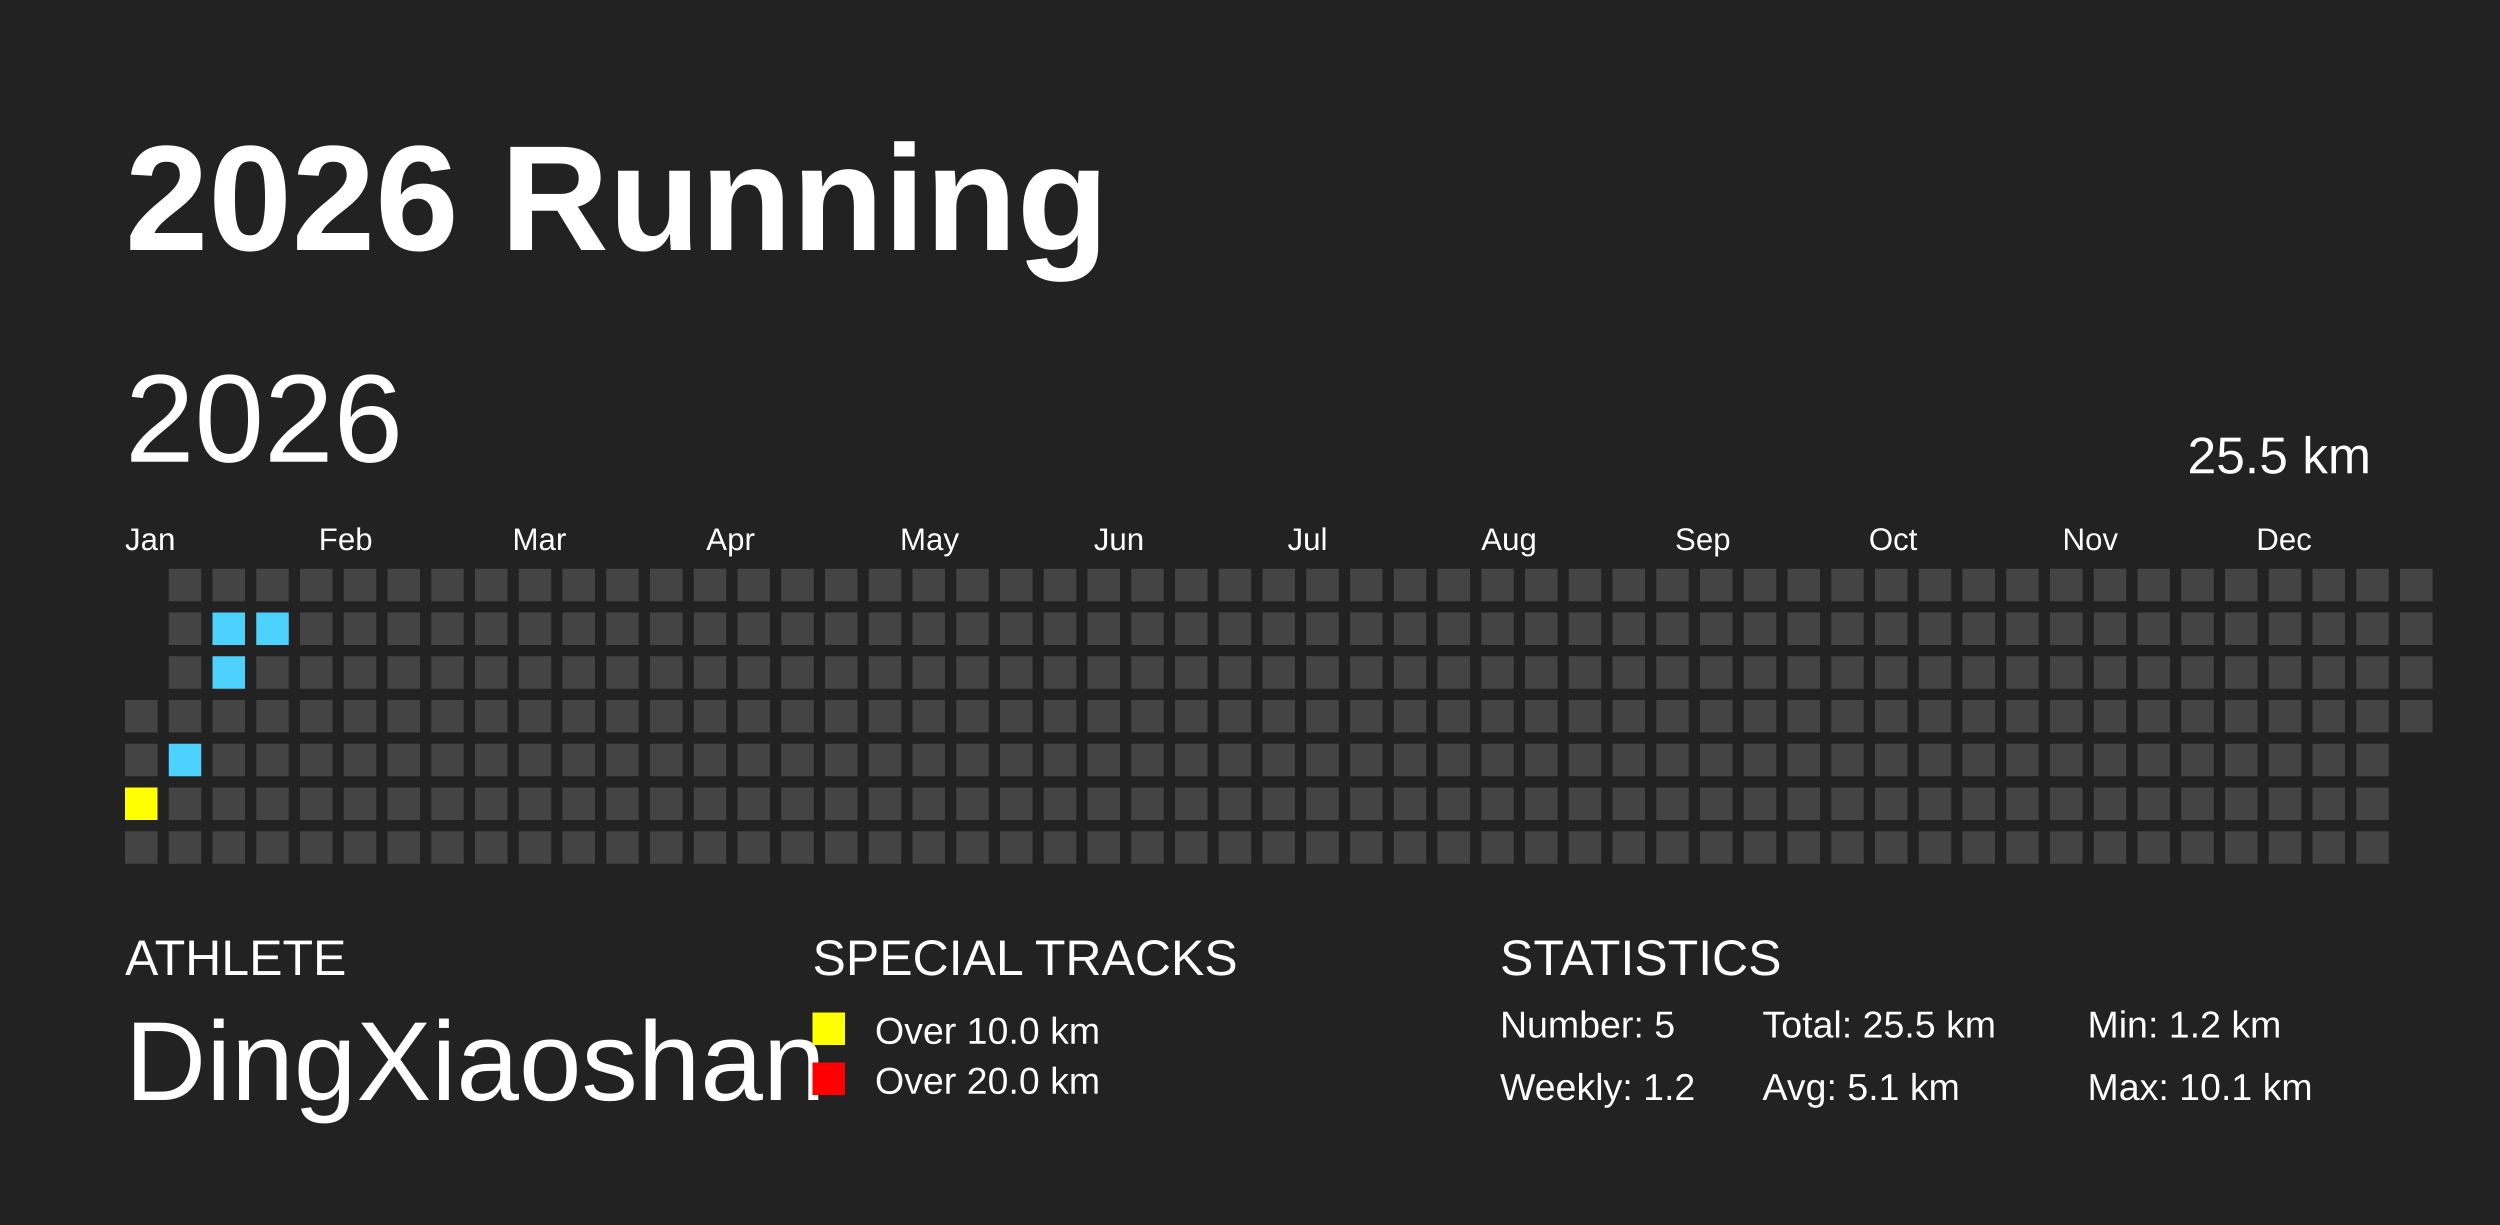
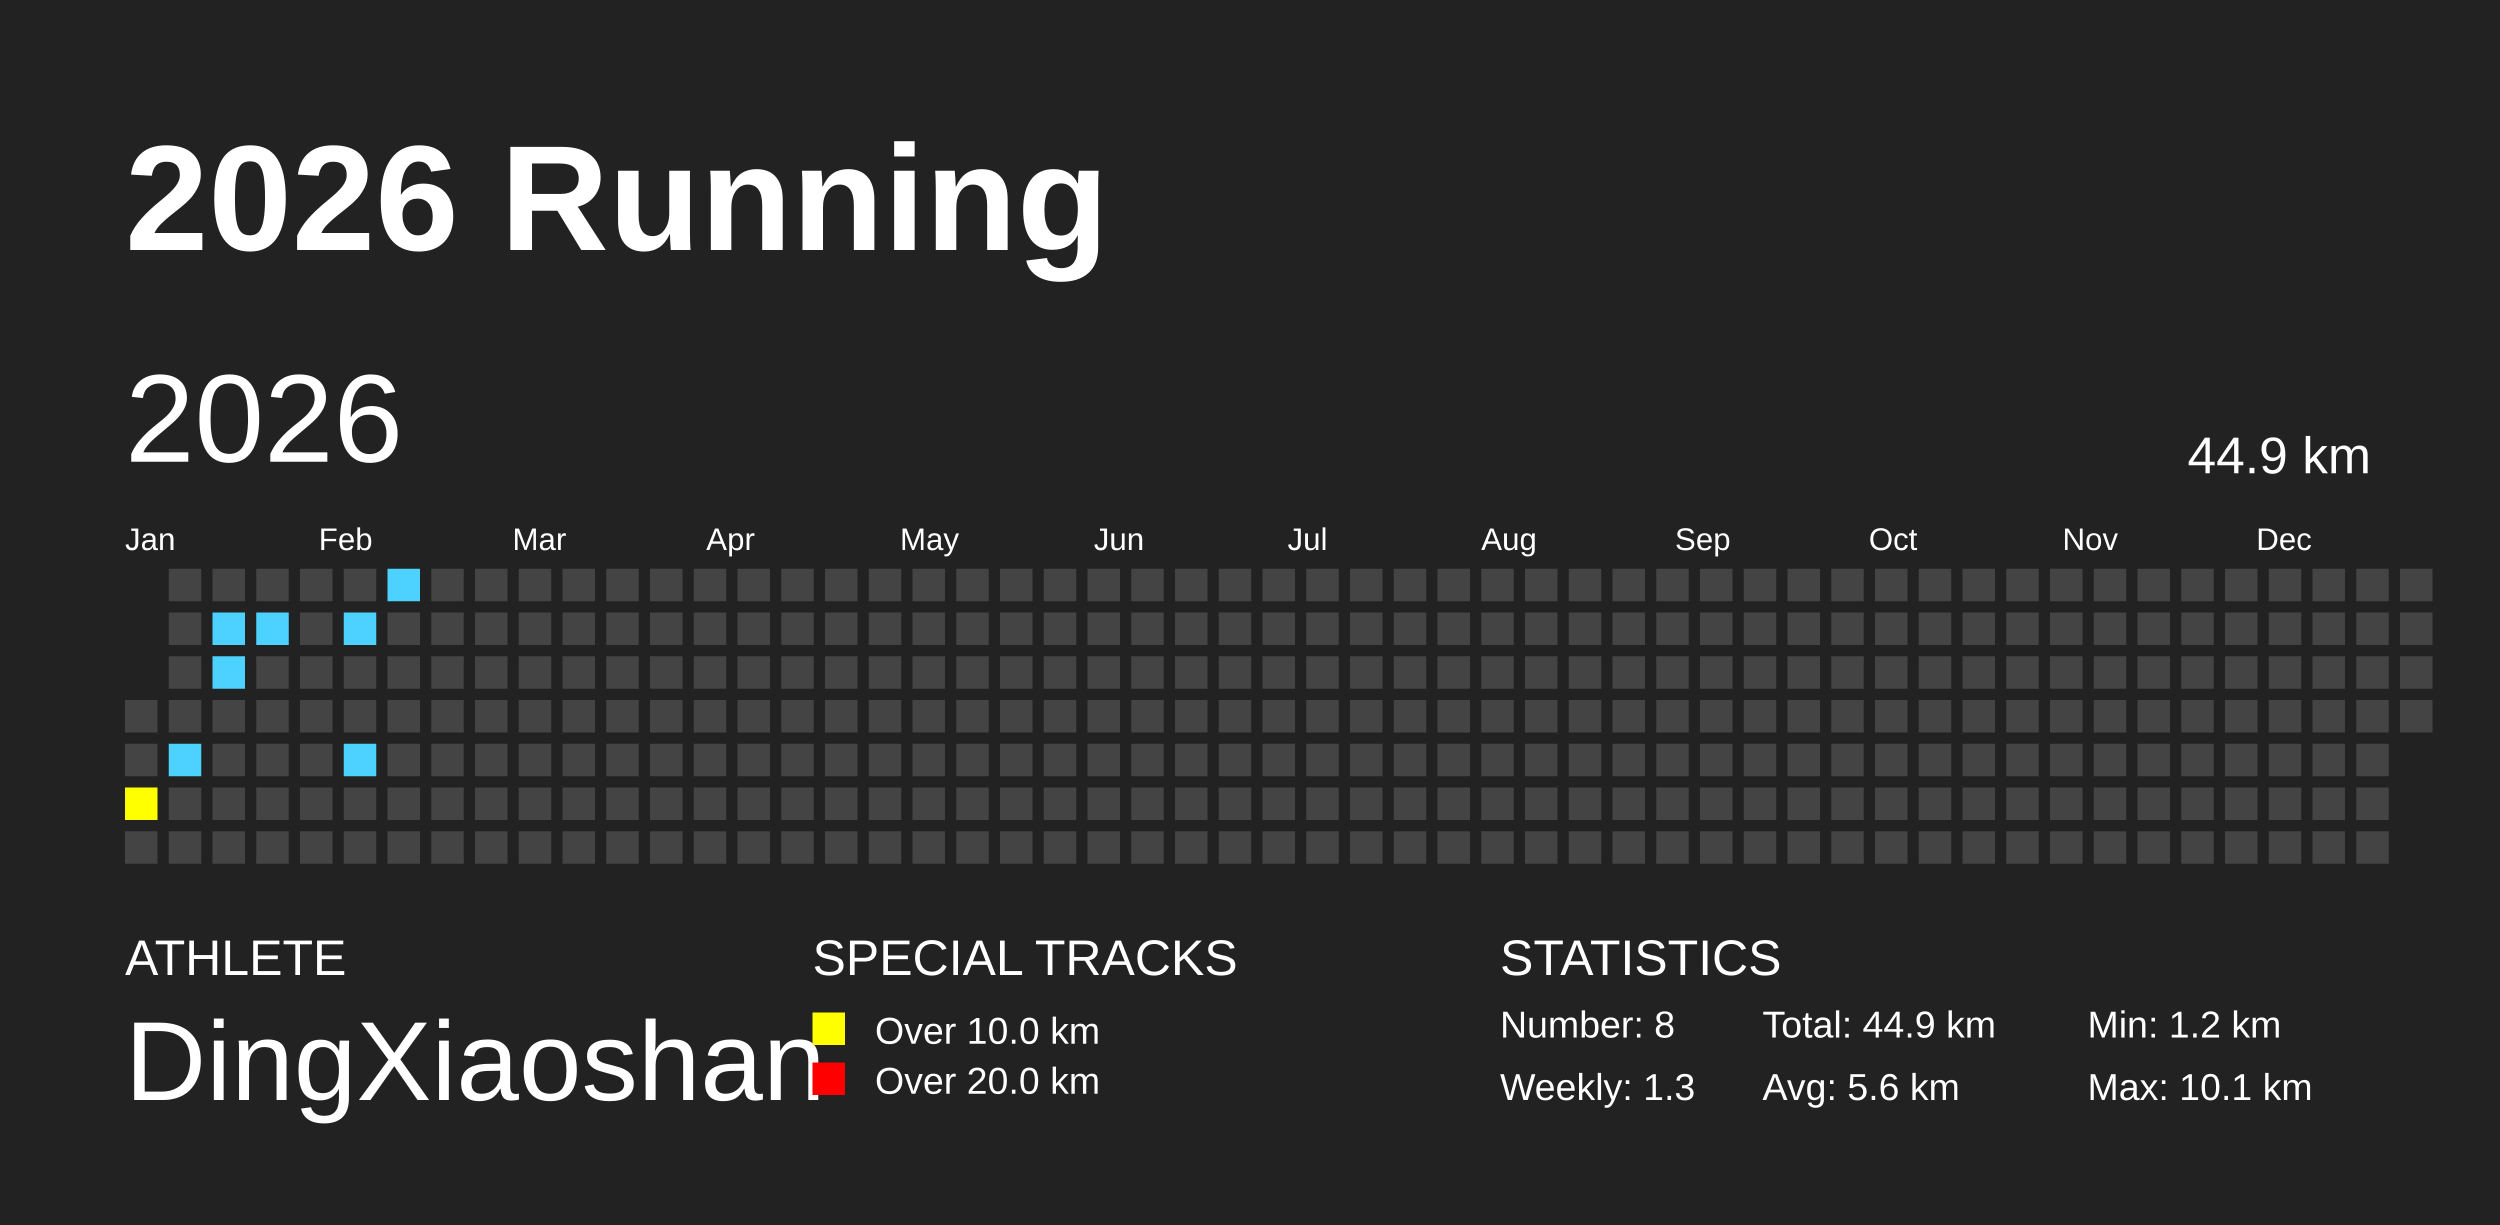
<svg xmlns="http://www.w3.org/2000/svg" baseProfile="full" height="98mm" version="1.1" viewBox="0,0,200,98" width="200mm">
  <defs />
  <rect fill="#222222" height="98" width="200" x="0" y="0" />
  <text fill="#FFFFFF" style="font-size:12px; font-family:Arial; font-weight:bold;" x="10" y="20">2026 Running</text>
  <text fill="#FFFFFF" style="font-size:4px; font-family:Arial" x="10" y="78">ATHLETE</text>
  <text fill="#FFFFFF" style="font-size:9px; font-family:Arial" x="10" y="88">DingXiaoshan</text>
  <text fill="#FFFFFF" style="font-size:4px; font-family:Arial" x="65" y="78">SPECIAL TRACKS</text>
  <rect fill="yellow" height="2.6" width="2.6" x="65" y="81" />
  <text fill="#FFFFFF" style="font-size:3px; font-family:Arial" x="70" y="83.5">Over 10.0 km</text>
  <rect fill="red" height="2.6" width="2.6" x="65" y="85" />
  <text fill="#FFFFFF" style="font-size:3px; font-family:Arial" x="70" y="87.5">Over 20.0 km</text>
  <text fill="#FFFFFF" style="font-size:4px; font-family:Arial" x="120" y="78">STATISTICS</text>
-   <text fill="#FFFFFF" style="font-size:3px; font-family:Arial" x="120" y="83">Number: 5</text>
-   <text fill="#FFFFFF" style="font-size:3px; font-family:Arial" x="120" y="88">Weekly: 1.2</text>
-   <text fill="#FFFFFF" style="font-size:3px; font-family:Arial" x="141" y="83">Total: 25.5 km</text>
-   <text fill="#FFFFFF" style="font-size:3px; font-family:Arial" x="141" y="88">Avg: 5.1 km</text>
+   <text fill="#FFFFFF" style="font-size:3px; font-family:Arial" x="120" y="83">Number: 8</text>
+   <text fill="#FFFFFF" style="font-size:3px; font-family:Arial" x="120" y="88">Weekly: 1.3</text>
+   <text fill="#FFFFFF" style="font-size:3px; font-family:Arial" x="141" y="83">Total: 44.9 km</text>
+   <text fill="#FFFFFF" style="font-size:3px; font-family:Arial" x="141" y="88">Avg: 5.6 km</text>
  <text fill="#FFFFFF" style="font-size:3px; font-family:Arial" x="167" y="83">Min: 1.2 km</text>
  <text fill="#FFFFFF" style="font-size:3px; font-family:Arial" x="167" y="88">Max: 10.1 km</text>
  <text dominant-baseline="hanging" fill="#FFFFFF" style="font-size:10.0px; font-family:Arial;" x="10" y="30">2026</text>
-   <text dominant-baseline="hanging" fill="#FFFFFF" style="font-size:4.125px; font-family:Arial;" x="175" y="35">25.5 km</text>
+   <text dominant-baseline="hanging" fill="#FFFFFF" style="font-size:4.125px; font-family:Arial;" x="175" y="35">44.9 km</text>
  <text fill="#FFFFFF" style="font-size:2.5px; font-family:Arial" x="10.0" y="44">Jan</text>
  <text fill="#FFFFFF" style="font-size:2.5px; font-family:Arial" x="25.5" y="44">Feb</text>
  <text fill="#FFFFFF" style="font-size:2.5px; font-family:Arial" x="41.0" y="44">Mar</text>
  <text fill="#FFFFFF" style="font-size:2.5px; font-family:Arial" x="56.5" y="44">Apr</text>
  <text fill="#FFFFFF" style="font-size:2.5px; font-family:Arial" x="72.0" y="44">May</text>
  <text fill="#FFFFFF" style="font-size:2.5px; font-family:Arial" x="87.5" y="44">Jun</text>
  <text fill="#FFFFFF" style="font-size:2.5px; font-family:Arial" x="103.0" y="44">Jul</text>
  <text fill="#FFFFFF" style="font-size:2.5px; font-family:Arial" x="118.5" y="44">Aug</text>
  <text fill="#FFFFFF" style="font-size:2.5px; font-family:Arial" x="134.0" y="44">Sep</text>
  <text fill="#FFFFFF" style="font-size:2.5px; font-family:Arial" x="149.5" y="44">Oct</text>
  <text fill="#FFFFFF" style="font-size:2.5px; font-family:Arial" x="165.0" y="44">Nov</text>
  <text fill="#FFFFFF" style="font-size:2.5px; font-family:Arial" x="180.5" y="44">Dec</text>
  <rect fill="#444444" height="2.6" width="2.6" x="10.0" y="56.0" />
  <rect fill="#444444" height="2.6" width="2.6" x="10.0" y="59.5" />
  <rect fill="yellow" height="2.6" width="2.6" x="10.0" y="63.0" />
  <rect fill="#444444" height="2.6" width="2.6" x="10.0" y="66.5" />
  <rect fill="#444444" height="2.6" width="2.6" x="13.5" y="45.5" />
  <rect fill="#444444" height="2.6" width="2.6" x="13.5" y="49.0" />
  <rect fill="#444444" height="2.6" width="2.6" x="13.5" y="52.5" />
  <rect fill="#444444" height="2.6" width="2.6" x="13.5" y="56.0" />
  <rect fill="#4DD2FF" height="2.6" width="2.6" x="13.5" y="59.5" />
  <rect fill="#444444" height="2.6" width="2.6" x="13.5" y="63.0" />
  <rect fill="#444444" height="2.6" width="2.6" x="13.5" y="66.5" />
  <rect fill="#444444" height="2.6" width="2.6" x="17.0" y="45.5" />
  <rect fill="#4DD2FF" height="2.6" width="2.6" x="17.0" y="49.0" />
  <rect fill="#4DD2FF" height="2.6" width="2.6" x="17.0" y="52.5" />
  <rect fill="#444444" height="2.6" width="2.6" x="17.0" y="56.0" />
  <rect fill="#444444" height="2.6" width="2.6" x="17.0" y="59.5" />
  <rect fill="#444444" height="2.6" width="2.6" x="17.0" y="63.0" />
  <rect fill="#444444" height="2.6" width="2.6" x="17.0" y="66.5" />
  <rect fill="#444444" height="2.6" width="2.6" x="20.5" y="45.5" />
  <rect fill="#4DD2FF" height="2.6" width="2.6" x="20.5" y="49.0" />
  <rect fill="#444444" height="2.6" width="2.6" x="20.5" y="52.5" />
  <rect fill="#444444" height="2.6" width="2.6" x="20.5" y="56.0" />
  <rect fill="#444444" height="2.6" width="2.6" x="20.5" y="59.5" />
  <rect fill="#444444" height="2.6" width="2.6" x="20.5" y="63.0" />
  <rect fill="#444444" height="2.6" width="2.6" x="20.5" y="66.5" />
  <rect fill="#444444" height="2.6" width="2.6" x="24.0" y="45.5" />
  <rect fill="#444444" height="2.6" width="2.6" x="24.0" y="49.0" />
  <rect fill="#444444" height="2.6" width="2.6" x="24.0" y="52.5" />
  <rect fill="#444444" height="2.6" width="2.6" x="24.0" y="56.0" />
  <rect fill="#444444" height="2.6" width="2.6" x="24.0" y="59.5" />
  <rect fill="#444444" height="2.6" width="2.6" x="24.0" y="63.0" />
  <rect fill="#444444" height="2.6" width="2.6" x="24.0" y="66.5" />
  <rect fill="#444444" height="2.6" width="2.6" x="27.5" y="45.5" />
-   <rect fill="#444444" height="2.6" width="2.6" x="27.5" y="49.0" />
+   <rect fill="#4DD2FF" height="2.6" width="2.6" x="27.5" y="49.0" />
  <rect fill="#444444" height="2.6" width="2.6" x="27.5" y="52.5" />
  <rect fill="#444444" height="2.6" width="2.6" x="27.5" y="56.0" />
-   <rect fill="#444444" height="2.6" width="2.6" x="27.5" y="59.5" />
+   <rect fill="#4DD2FF" height="2.6" width="2.6" x="27.5" y="59.5" />
  <rect fill="#444444" height="2.6" width="2.6" x="27.5" y="63.0" />
  <rect fill="#444444" height="2.6" width="2.6" x="27.5" y="66.5" />
-   <rect fill="#444444" height="2.6" width="2.6" x="31.0" y="45.5" />
+   <rect fill="#4DD2FF" height="2.6" width="2.6" x="31.0" y="45.5" />
  <rect fill="#444444" height="2.6" width="2.6" x="31.0" y="49.0" />
  <rect fill="#444444" height="2.6" width="2.6" x="31.0" y="52.5" />
  <rect fill="#444444" height="2.6" width="2.6" x="31.0" y="56.0" />
  <rect fill="#444444" height="2.6" width="2.6" x="31.0" y="59.5" />
  <rect fill="#444444" height="2.6" width="2.6" x="31.0" y="63.0" />
  <rect fill="#444444" height="2.6" width="2.6" x="31.0" y="66.5" />
  <rect fill="#444444" height="2.6" width="2.6" x="34.5" y="45.5" />
  <rect fill="#444444" height="2.6" width="2.6" x="34.5" y="49.0" />
  <rect fill="#444444" height="2.6" width="2.6" x="34.5" y="52.5" />
  <rect fill="#444444" height="2.6" width="2.6" x="34.5" y="56.0" />
  <rect fill="#444444" height="2.6" width="2.6" x="34.5" y="59.5" />
  <rect fill="#444444" height="2.6" width="2.6" x="34.5" y="63.0" />
  <rect fill="#444444" height="2.6" width="2.6" x="34.5" y="66.5" />
  <rect fill="#444444" height="2.6" width="2.6" x="38.0" y="45.5" />
  <rect fill="#444444" height="2.6" width="2.6" x="38.0" y="49.0" />
  <rect fill="#444444" height="2.6" width="2.6" x="38.0" y="52.5" />
  <rect fill="#444444" height="2.6" width="2.6" x="38.0" y="56.0" />
  <rect fill="#444444" height="2.6" width="2.6" x="38.0" y="59.5" />
  <rect fill="#444444" height="2.6" width="2.6" x="38.0" y="63.0" />
  <rect fill="#444444" height="2.6" width="2.6" x="38.0" y="66.5" />
  <rect fill="#444444" height="2.6" width="2.6" x="41.5" y="45.5" />
  <rect fill="#444444" height="2.6" width="2.6" x="41.5" y="49.0" />
  <rect fill="#444444" height="2.6" width="2.6" x="41.5" y="52.5" />
  <rect fill="#444444" height="2.6" width="2.6" x="41.5" y="56.0" />
  <rect fill="#444444" height="2.6" width="2.6" x="41.5" y="59.5" />
  <rect fill="#444444" height="2.6" width="2.6" x="41.5" y="63.0" />
  <rect fill="#444444" height="2.6" width="2.6" x="41.5" y="66.5" />
  <rect fill="#444444" height="2.6" width="2.6" x="45.0" y="45.5" />
  <rect fill="#444444" height="2.6" width="2.6" x="45.0" y="49.0" />
  <rect fill="#444444" height="2.6" width="2.6" x="45.0" y="52.5" />
  <rect fill="#444444" height="2.6" width="2.6" x="45.0" y="56.0" />
  <rect fill="#444444" height="2.6" width="2.6" x="45.0" y="59.5" />
  <rect fill="#444444" height="2.6" width="2.6" x="45.0" y="63.0" />
  <rect fill="#444444" height="2.6" width="2.6" x="45.0" y="66.5" />
  <rect fill="#444444" height="2.6" width="2.6" x="48.5" y="45.5" />
  <rect fill="#444444" height="2.6" width="2.6" x="48.5" y="49.0" />
  <rect fill="#444444" height="2.6" width="2.6" x="48.5" y="52.5" />
  <rect fill="#444444" height="2.6" width="2.6" x="48.5" y="56.0" />
  <rect fill="#444444" height="2.6" width="2.6" x="48.5" y="59.5" />
  <rect fill="#444444" height="2.6" width="2.6" x="48.5" y="63.0" />
  <rect fill="#444444" height="2.6" width="2.6" x="48.5" y="66.5" />
  <rect fill="#444444" height="2.6" width="2.6" x="52.0" y="45.5" />
  <rect fill="#444444" height="2.6" width="2.6" x="52.0" y="49.0" />
  <rect fill="#444444" height="2.6" width="2.6" x="52.0" y="52.5" />
  <rect fill="#444444" height="2.6" width="2.6" x="52.0" y="56.0" />
  <rect fill="#444444" height="2.6" width="2.6" x="52.0" y="59.5" />
  <rect fill="#444444" height="2.6" width="2.6" x="52.0" y="63.0" />
  <rect fill="#444444" height="2.6" width="2.6" x="52.0" y="66.5" />
  <rect fill="#444444" height="2.6" width="2.6" x="55.5" y="45.5" />
  <rect fill="#444444" height="2.6" width="2.6" x="55.5" y="49.0" />
  <rect fill="#444444" height="2.6" width="2.6" x="55.5" y="52.5" />
  <rect fill="#444444" height="2.6" width="2.6" x="55.5" y="56.0" />
  <rect fill="#444444" height="2.6" width="2.6" x="55.5" y="59.5" />
  <rect fill="#444444" height="2.6" width="2.6" x="55.5" y="63.0" />
  <rect fill="#444444" height="2.6" width="2.6" x="55.5" y="66.5" />
  <rect fill="#444444" height="2.6" width="2.6" x="59.0" y="45.5" />
  <rect fill="#444444" height="2.6" width="2.6" x="59.0" y="49.0" />
  <rect fill="#444444" height="2.6" width="2.6" x="59.0" y="52.5" />
  <rect fill="#444444" height="2.6" width="2.6" x="59.0" y="56.0" />
  <rect fill="#444444" height="2.6" width="2.6" x="59.0" y="59.5" />
  <rect fill="#444444" height="2.6" width="2.6" x="59.0" y="63.0" />
  <rect fill="#444444" height="2.6" width="2.6" x="59.0" y="66.5" />
  <rect fill="#444444" height="2.6" width="2.6" x="62.5" y="45.5" />
  <rect fill="#444444" height="2.6" width="2.6" x="62.5" y="49.0" />
  <rect fill="#444444" height="2.6" width="2.6" x="62.5" y="52.5" />
  <rect fill="#444444" height="2.6" width="2.6" x="62.5" y="56.0" />
  <rect fill="#444444" height="2.6" width="2.6" x="62.5" y="59.5" />
  <rect fill="#444444" height="2.6" width="2.6" x="62.5" y="63.0" />
  <rect fill="#444444" height="2.6" width="2.6" x="62.5" y="66.5" />
  <rect fill="#444444" height="2.6" width="2.6" x="66.0" y="45.5" />
  <rect fill="#444444" height="2.6" width="2.6" x="66.0" y="49.0" />
  <rect fill="#444444" height="2.6" width="2.6" x="66.0" y="52.5" />
  <rect fill="#444444" height="2.6" width="2.6" x="66.0" y="56.0" />
  <rect fill="#444444" height="2.6" width="2.6" x="66.0" y="59.5" />
  <rect fill="#444444" height="2.6" width="2.6" x="66.0" y="63.0" />
  <rect fill="#444444" height="2.6" width="2.6" x="66.0" y="66.5" />
  <rect fill="#444444" height="2.6" width="2.6" x="69.5" y="45.5" />
  <rect fill="#444444" height="2.6" width="2.6" x="69.5" y="49.0" />
  <rect fill="#444444" height="2.6" width="2.6" x="69.5" y="52.5" />
  <rect fill="#444444" height="2.6" width="2.6" x="69.5" y="56.0" />
  <rect fill="#444444" height="2.6" width="2.6" x="69.5" y="59.5" />
  <rect fill="#444444" height="2.6" width="2.6" x="69.5" y="63.0" />
  <rect fill="#444444" height="2.6" width="2.6" x="69.5" y="66.5" />
  <rect fill="#444444" height="2.6" width="2.6" x="73.0" y="45.5" />
  <rect fill="#444444" height="2.6" width="2.6" x="73.0" y="49.0" />
  <rect fill="#444444" height="2.6" width="2.6" x="73.0" y="52.5" />
  <rect fill="#444444" height="2.6" width="2.6" x="73.0" y="56.0" />
  <rect fill="#444444" height="2.6" width="2.6" x="73.0" y="59.5" />
  <rect fill="#444444" height="2.6" width="2.6" x="73.0" y="63.0" />
  <rect fill="#444444" height="2.6" width="2.6" x="73.0" y="66.5" />
  <rect fill="#444444" height="2.6" width="2.6" x="76.5" y="45.5" />
  <rect fill="#444444" height="2.6" width="2.6" x="76.5" y="49.0" />
  <rect fill="#444444" height="2.6" width="2.6" x="76.5" y="52.5" />
  <rect fill="#444444" height="2.6" width="2.6" x="76.5" y="56.0" />
  <rect fill="#444444" height="2.6" width="2.6" x="76.5" y="59.5" />
  <rect fill="#444444" height="2.6" width="2.6" x="76.5" y="63.0" />
  <rect fill="#444444" height="2.6" width="2.6" x="76.5" y="66.5" />
  <rect fill="#444444" height="2.6" width="2.6" x="80.0" y="45.5" />
  <rect fill="#444444" height="2.6" width="2.6" x="80.0" y="49.0" />
  <rect fill="#444444" height="2.6" width="2.6" x="80.0" y="52.5" />
  <rect fill="#444444" height="2.6" width="2.6" x="80.0" y="56.0" />
  <rect fill="#444444" height="2.6" width="2.6" x="80.0" y="59.5" />
  <rect fill="#444444" height="2.6" width="2.6" x="80.0" y="63.0" />
  <rect fill="#444444" height="2.6" width="2.6" x="80.0" y="66.5" />
  <rect fill="#444444" height="2.6" width="2.6" x="83.5" y="45.5" />
  <rect fill="#444444" height="2.6" width="2.6" x="83.5" y="49.0" />
  <rect fill="#444444" height="2.6" width="2.6" x="83.5" y="52.5" />
  <rect fill="#444444" height="2.6" width="2.6" x="83.5" y="56.0" />
  <rect fill="#444444" height="2.6" width="2.6" x="83.5" y="59.5" />
  <rect fill="#444444" height="2.6" width="2.6" x="83.5" y="63.0" />
  <rect fill="#444444" height="2.6" width="2.6" x="83.5" y="66.5" />
  <rect fill="#444444" height="2.6" width="2.6" x="87.0" y="45.5" />
  <rect fill="#444444" height="2.6" width="2.6" x="87.0" y="49.0" />
  <rect fill="#444444" height="2.6" width="2.6" x="87.0" y="52.5" />
  <rect fill="#444444" height="2.6" width="2.6" x="87.0" y="56.0" />
  <rect fill="#444444" height="2.6" width="2.6" x="87.0" y="59.5" />
  <rect fill="#444444" height="2.6" width="2.6" x="87.0" y="63.0" />
  <rect fill="#444444" height="2.6" width="2.6" x="87.0" y="66.5" />
  <rect fill="#444444" height="2.6" width="2.6" x="90.5" y="45.5" />
  <rect fill="#444444" height="2.6" width="2.6" x="90.5" y="49.0" />
  <rect fill="#444444" height="2.6" width="2.6" x="90.5" y="52.5" />
  <rect fill="#444444" height="2.6" width="2.6" x="90.5" y="56.0" />
  <rect fill="#444444" height="2.6" width="2.6" x="90.5" y="59.5" />
  <rect fill="#444444" height="2.6" width="2.6" x="90.5" y="63.0" />
  <rect fill="#444444" height="2.6" width="2.6" x="90.5" y="66.5" />
  <rect fill="#444444" height="2.6" width="2.6" x="94.0" y="45.5" />
  <rect fill="#444444" height="2.6" width="2.6" x="94.0" y="49.0" />
  <rect fill="#444444" height="2.6" width="2.6" x="94.0" y="52.5" />
  <rect fill="#444444" height="2.6" width="2.6" x="94.0" y="56.0" />
  <rect fill="#444444" height="2.6" width="2.6" x="94.0" y="59.5" />
  <rect fill="#444444" height="2.6" width="2.6" x="94.0" y="63.0" />
  <rect fill="#444444" height="2.6" width="2.6" x="94.0" y="66.5" />
  <rect fill="#444444" height="2.6" width="2.6" x="97.5" y="45.5" />
  <rect fill="#444444" height="2.6" width="2.6" x="97.5" y="49.0" />
  <rect fill="#444444" height="2.6" width="2.6" x="97.5" y="52.5" />
  <rect fill="#444444" height="2.6" width="2.6" x="97.5" y="56.0" />
  <rect fill="#444444" height="2.6" width="2.6" x="97.5" y="59.5" />
  <rect fill="#444444" height="2.6" width="2.6" x="97.5" y="63.0" />
  <rect fill="#444444" height="2.6" width="2.6" x="97.5" y="66.5" />
  <rect fill="#444444" height="2.6" width="2.6" x="101.0" y="45.5" />
  <rect fill="#444444" height="2.6" width="2.6" x="101.0" y="49.0" />
  <rect fill="#444444" height="2.6" width="2.6" x="101.0" y="52.5" />
  <rect fill="#444444" height="2.6" width="2.6" x="101.0" y="56.0" />
  <rect fill="#444444" height="2.6" width="2.6" x="101.0" y="59.5" />
  <rect fill="#444444" height="2.6" width="2.6" x="101.0" y="63.0" />
  <rect fill="#444444" height="2.6" width="2.6" x="101.0" y="66.5" />
  <rect fill="#444444" height="2.6" width="2.6" x="104.5" y="45.5" />
  <rect fill="#444444" height="2.6" width="2.6" x="104.5" y="49.0" />
  <rect fill="#444444" height="2.6" width="2.6" x="104.5" y="52.5" />
  <rect fill="#444444" height="2.6" width="2.6" x="104.5" y="56.0" />
  <rect fill="#444444" height="2.6" width="2.6" x="104.5" y="59.5" />
  <rect fill="#444444" height="2.6" width="2.6" x="104.5" y="63.0" />
  <rect fill="#444444" height="2.6" width="2.6" x="104.5" y="66.5" />
  <rect fill="#444444" height="2.6" width="2.6" x="108.0" y="45.5" />
  <rect fill="#444444" height="2.6" width="2.6" x="108.0" y="49.0" />
  <rect fill="#444444" height="2.6" width="2.6" x="108.0" y="52.5" />
  <rect fill="#444444" height="2.6" width="2.6" x="108.0" y="56.0" />
  <rect fill="#444444" height="2.6" width="2.6" x="108.0" y="59.5" />
  <rect fill="#444444" height="2.6" width="2.6" x="108.0" y="63.0" />
  <rect fill="#444444" height="2.6" width="2.6" x="108.0" y="66.5" />
  <rect fill="#444444" height="2.6" width="2.6" x="111.5" y="45.5" />
  <rect fill="#444444" height="2.6" width="2.6" x="111.5" y="49.0" />
  <rect fill="#444444" height="2.6" width="2.6" x="111.5" y="52.5" />
  <rect fill="#444444" height="2.6" width="2.6" x="111.5" y="56.0" />
  <rect fill="#444444" height="2.6" width="2.6" x="111.5" y="59.5" />
  <rect fill="#444444" height="2.6" width="2.6" x="111.5" y="63.0" />
  <rect fill="#444444" height="2.6" width="2.6" x="111.5" y="66.5" />
  <rect fill="#444444" height="2.6" width="2.6" x="115.0" y="45.5" />
  <rect fill="#444444" height="2.6" width="2.6" x="115.0" y="49.0" />
  <rect fill="#444444" height="2.6" width="2.6" x="115.0" y="52.5" />
  <rect fill="#444444" height="2.6" width="2.6" x="115.0" y="56.0" />
  <rect fill="#444444" height="2.6" width="2.6" x="115.0" y="59.5" />
  <rect fill="#444444" height="2.6" width="2.6" x="115.0" y="63.0" />
  <rect fill="#444444" height="2.6" width="2.6" x="115.0" y="66.5" />
  <rect fill="#444444" height="2.6" width="2.6" x="118.5" y="45.5" />
  <rect fill="#444444" height="2.6" width="2.6" x="118.5" y="49.0" />
  <rect fill="#444444" height="2.6" width="2.6" x="118.5" y="52.5" />
  <rect fill="#444444" height="2.6" width="2.6" x="118.5" y="56.0" />
  <rect fill="#444444" height="2.6" width="2.6" x="118.5" y="59.5" />
  <rect fill="#444444" height="2.6" width="2.6" x="118.5" y="63.0" />
  <rect fill="#444444" height="2.6" width="2.6" x="118.5" y="66.5" />
  <rect fill="#444444" height="2.6" width="2.6" x="122.0" y="45.5" />
  <rect fill="#444444" height="2.6" width="2.6" x="122.0" y="49.0" />
  <rect fill="#444444" height="2.6" width="2.6" x="122.0" y="52.5" />
  <rect fill="#444444" height="2.6" width="2.6" x="122.0" y="56.0" />
  <rect fill="#444444" height="2.6" width="2.6" x="122.0" y="59.5" />
  <rect fill="#444444" height="2.6" width="2.6" x="122.0" y="63.0" />
  <rect fill="#444444" height="2.6" width="2.6" x="122.0" y="66.5" />
  <rect fill="#444444" height="2.6" width="2.6" x="125.5" y="45.5" />
  <rect fill="#444444" height="2.6" width="2.6" x="125.5" y="49.0" />
  <rect fill="#444444" height="2.6" width="2.6" x="125.5" y="52.5" />
  <rect fill="#444444" height="2.6" width="2.6" x="125.5" y="56.0" />
  <rect fill="#444444" height="2.6" width="2.6" x="125.5" y="59.5" />
  <rect fill="#444444" height="2.6" width="2.6" x="125.5" y="63.0" />
  <rect fill="#444444" height="2.6" width="2.6" x="125.5" y="66.5" />
  <rect fill="#444444" height="2.6" width="2.6" x="129.0" y="45.5" />
  <rect fill="#444444" height="2.6" width="2.6" x="129.0" y="49.0" />
  <rect fill="#444444" height="2.6" width="2.6" x="129.0" y="52.5" />
  <rect fill="#444444" height="2.6" width="2.6" x="129.0" y="56.0" />
  <rect fill="#444444" height="2.6" width="2.6" x="129.0" y="59.5" />
  <rect fill="#444444" height="2.6" width="2.6" x="129.0" y="63.0" />
  <rect fill="#444444" height="2.6" width="2.6" x="129.0" y="66.5" />
  <rect fill="#444444" height="2.6" width="2.6" x="132.5" y="45.5" />
  <rect fill="#444444" height="2.6" width="2.6" x="132.5" y="49.0" />
  <rect fill="#444444" height="2.6" width="2.6" x="132.5" y="52.5" />
  <rect fill="#444444" height="2.6" width="2.6" x="132.5" y="56.0" />
  <rect fill="#444444" height="2.6" width="2.6" x="132.5" y="59.5" />
  <rect fill="#444444" height="2.6" width="2.6" x="132.5" y="63.0" />
  <rect fill="#444444" height="2.6" width="2.6" x="132.5" y="66.5" />
  <rect fill="#444444" height="2.6" width="2.6" x="136.0" y="45.5" />
  <rect fill="#444444" height="2.6" width="2.6" x="136.0" y="49.0" />
  <rect fill="#444444" height="2.6" width="2.6" x="136.0" y="52.5" />
  <rect fill="#444444" height="2.6" width="2.6" x="136.0" y="56.0" />
  <rect fill="#444444" height="2.6" width="2.6" x="136.0" y="59.5" />
  <rect fill="#444444" height="2.6" width="2.6" x="136.0" y="63.0" />
  <rect fill="#444444" height="2.6" width="2.6" x="136.0" y="66.5" />
  <rect fill="#444444" height="2.6" width="2.6" x="139.5" y="45.5" />
  <rect fill="#444444" height="2.6" width="2.6" x="139.5" y="49.0" />
  <rect fill="#444444" height="2.6" width="2.6" x="139.5" y="52.5" />
  <rect fill="#444444" height="2.6" width="2.6" x="139.5" y="56.0" />
  <rect fill="#444444" height="2.6" width="2.6" x="139.5" y="59.5" />
  <rect fill="#444444" height="2.6" width="2.6" x="139.5" y="63.0" />
  <rect fill="#444444" height="2.6" width="2.6" x="139.5" y="66.5" />
  <rect fill="#444444" height="2.6" width="2.6" x="143.0" y="45.5" />
  <rect fill="#444444" height="2.6" width="2.6" x="143.0" y="49.0" />
  <rect fill="#444444" height="2.6" width="2.6" x="143.0" y="52.5" />
  <rect fill="#444444" height="2.6" width="2.6" x="143.0" y="56.0" />
  <rect fill="#444444" height="2.6" width="2.6" x="143.0" y="59.5" />
  <rect fill="#444444" height="2.6" width="2.6" x="143.0" y="63.0" />
  <rect fill="#444444" height="2.6" width="2.6" x="143.0" y="66.5" />
  <rect fill="#444444" height="2.6" width="2.6" x="146.5" y="45.5" />
  <rect fill="#444444" height="2.6" width="2.6" x="146.5" y="49.0" />
  <rect fill="#444444" height="2.6" width="2.6" x="146.5" y="52.5" />
  <rect fill="#444444" height="2.6" width="2.6" x="146.5" y="56.0" />
  <rect fill="#444444" height="2.6" width="2.6" x="146.5" y="59.5" />
  <rect fill="#444444" height="2.6" width="2.6" x="146.5" y="63.0" />
  <rect fill="#444444" height="2.6" width="2.6" x="146.5" y="66.5" />
  <rect fill="#444444" height="2.6" width="2.6" x="150.0" y="45.5" />
  <rect fill="#444444" height="2.6" width="2.6" x="150.0" y="49.0" />
  <rect fill="#444444" height="2.6" width="2.6" x="150.0" y="52.5" />
  <rect fill="#444444" height="2.6" width="2.6" x="150.0" y="56.0" />
  <rect fill="#444444" height="2.6" width="2.6" x="150.0" y="59.5" />
  <rect fill="#444444" height="2.6" width="2.6" x="150.0" y="63.0" />
  <rect fill="#444444" height="2.6" width="2.6" x="150.0" y="66.5" />
  <rect fill="#444444" height="2.6" width="2.6" x="153.5" y="45.5" />
  <rect fill="#444444" height="2.6" width="2.6" x="153.5" y="49.0" />
  <rect fill="#444444" height="2.6" width="2.6" x="153.5" y="52.5" />
  <rect fill="#444444" height="2.6" width="2.6" x="153.5" y="56.0" />
  <rect fill="#444444" height="2.6" width="2.6" x="153.5" y="59.5" />
  <rect fill="#444444" height="2.6" width="2.6" x="153.5" y="63.0" />
  <rect fill="#444444" height="2.6" width="2.6" x="153.5" y="66.5" />
  <rect fill="#444444" height="2.6" width="2.6" x="157.0" y="45.5" />
  <rect fill="#444444" height="2.6" width="2.6" x="157.0" y="49.0" />
  <rect fill="#444444" height="2.6" width="2.6" x="157.0" y="52.5" />
  <rect fill="#444444" height="2.6" width="2.6" x="157.0" y="56.0" />
  <rect fill="#444444" height="2.6" width="2.6" x="157.0" y="59.5" />
  <rect fill="#444444" height="2.6" width="2.6" x="157.0" y="63.0" />
  <rect fill="#444444" height="2.6" width="2.6" x="157.0" y="66.5" />
  <rect fill="#444444" height="2.6" width="2.6" x="160.5" y="45.5" />
  <rect fill="#444444" height="2.6" width="2.6" x="160.5" y="49.0" />
  <rect fill="#444444" height="2.6" width="2.6" x="160.5" y="52.5" />
  <rect fill="#444444" height="2.6" width="2.6" x="160.5" y="56.0" />
  <rect fill="#444444" height="2.6" width="2.6" x="160.5" y="59.5" />
  <rect fill="#444444" height="2.6" width="2.6" x="160.5" y="63.0" />
  <rect fill="#444444" height="2.6" width="2.6" x="160.5" y="66.5" />
  <rect fill="#444444" height="2.6" width="2.6" x="164.0" y="45.5" />
  <rect fill="#444444" height="2.6" width="2.6" x="164.0" y="49.0" />
  <rect fill="#444444" height="2.6" width="2.6" x="164.0" y="52.5" />
  <rect fill="#444444" height="2.6" width="2.6" x="164.0" y="56.0" />
  <rect fill="#444444" height="2.6" width="2.6" x="164.0" y="59.5" />
  <rect fill="#444444" height="2.6" width="2.6" x="164.0" y="63.0" />
  <rect fill="#444444" height="2.6" width="2.6" x="164.0" y="66.5" />
  <rect fill="#444444" height="2.6" width="2.6" x="167.5" y="45.5" />
  <rect fill="#444444" height="2.6" width="2.6" x="167.5" y="49.0" />
  <rect fill="#444444" height="2.6" width="2.6" x="167.5" y="52.5" />
  <rect fill="#444444" height="2.6" width="2.6" x="167.5" y="56.0" />
  <rect fill="#444444" height="2.6" width="2.6" x="167.5" y="59.5" />
  <rect fill="#444444" height="2.6" width="2.6" x="167.5" y="63.0" />
  <rect fill="#444444" height="2.6" width="2.6" x="167.5" y="66.5" />
  <rect fill="#444444" height="2.6" width="2.6" x="171.0" y="45.5" />
  <rect fill="#444444" height="2.6" width="2.6" x="171.0" y="49.0" />
  <rect fill="#444444" height="2.6" width="2.6" x="171.0" y="52.5" />
  <rect fill="#444444" height="2.6" width="2.6" x="171.0" y="56.0" />
  <rect fill="#444444" height="2.6" width="2.6" x="171.0" y="59.5" />
  <rect fill="#444444" height="2.6" width="2.6" x="171.0" y="63.0" />
  <rect fill="#444444" height="2.6" width="2.6" x="171.0" y="66.5" />
  <rect fill="#444444" height="2.6" width="2.6" x="174.5" y="45.5" />
  <rect fill="#444444" height="2.6" width="2.6" x="174.5" y="49.0" />
  <rect fill="#444444" height="2.6" width="2.6" x="174.5" y="52.5" />
  <rect fill="#444444" height="2.6" width="2.6" x="174.5" y="56.0" />
  <rect fill="#444444" height="2.6" width="2.6" x="174.5" y="59.5" />
  <rect fill="#444444" height="2.6" width="2.6" x="174.5" y="63.0" />
  <rect fill="#444444" height="2.6" width="2.6" x="174.5" y="66.5" />
  <rect fill="#444444" height="2.6" width="2.6" x="178.0" y="45.5" />
  <rect fill="#444444" height="2.6" width="2.6" x="178.0" y="49.0" />
  <rect fill="#444444" height="2.6" width="2.6" x="178.0" y="52.5" />
  <rect fill="#444444" height="2.6" width="2.6" x="178.0" y="56.0" />
  <rect fill="#444444" height="2.6" width="2.6" x="178.0" y="59.5" />
  <rect fill="#444444" height="2.6" width="2.6" x="178.0" y="63.0" />
  <rect fill="#444444" height="2.6" width="2.6" x="178.0" y="66.5" />
  <rect fill="#444444" height="2.6" width="2.6" x="181.5" y="45.5" />
  <rect fill="#444444" height="2.6" width="2.6" x="181.5" y="49.0" />
  <rect fill="#444444" height="2.6" width="2.6" x="181.5" y="52.5" />
  <rect fill="#444444" height="2.6" width="2.6" x="181.5" y="56.0" />
  <rect fill="#444444" height="2.6" width="2.6" x="181.5" y="59.5" />
  <rect fill="#444444" height="2.6" width="2.6" x="181.5" y="63.0" />
  <rect fill="#444444" height="2.6" width="2.6" x="181.5" y="66.5" />
  <rect fill="#444444" height="2.6" width="2.6" x="185.0" y="45.5" />
  <rect fill="#444444" height="2.6" width="2.6" x="185.0" y="49.0" />
  <rect fill="#444444" height="2.6" width="2.6" x="185.0" y="52.5" />
  <rect fill="#444444" height="2.6" width="2.6" x="185.0" y="56.0" />
  <rect fill="#444444" height="2.6" width="2.6" x="185.0" y="59.5" />
  <rect fill="#444444" height="2.6" width="2.6" x="185.0" y="63.0" />
  <rect fill="#444444" height="2.6" width="2.6" x="185.0" y="66.5" />
  <rect fill="#444444" height="2.6" width="2.6" x="188.5" y="45.5" />
  <rect fill="#444444" height="2.6" width="2.6" x="188.5" y="49.0" />
  <rect fill="#444444" height="2.6" width="2.6" x="188.5" y="52.5" />
  <rect fill="#444444" height="2.6" width="2.6" x="188.5" y="56.0" />
  <rect fill="#444444" height="2.6" width="2.6" x="188.5" y="59.5" />
  <rect fill="#444444" height="2.6" width="2.6" x="188.5" y="63.0" />
  <rect fill="#444444" height="2.6" width="2.6" x="188.5" y="66.5" />
  <rect fill="#444444" height="2.6" width="2.6" x="192.0" y="45.5" />
  <rect fill="#444444" height="2.6" width="2.6" x="192.0" y="49.0" />
  <rect fill="#444444" height="2.6" width="2.6" x="192.0" y="52.5" />
  <rect fill="#444444" height="2.6" width="2.6" x="192.0" y="56.0" />
</svg>
